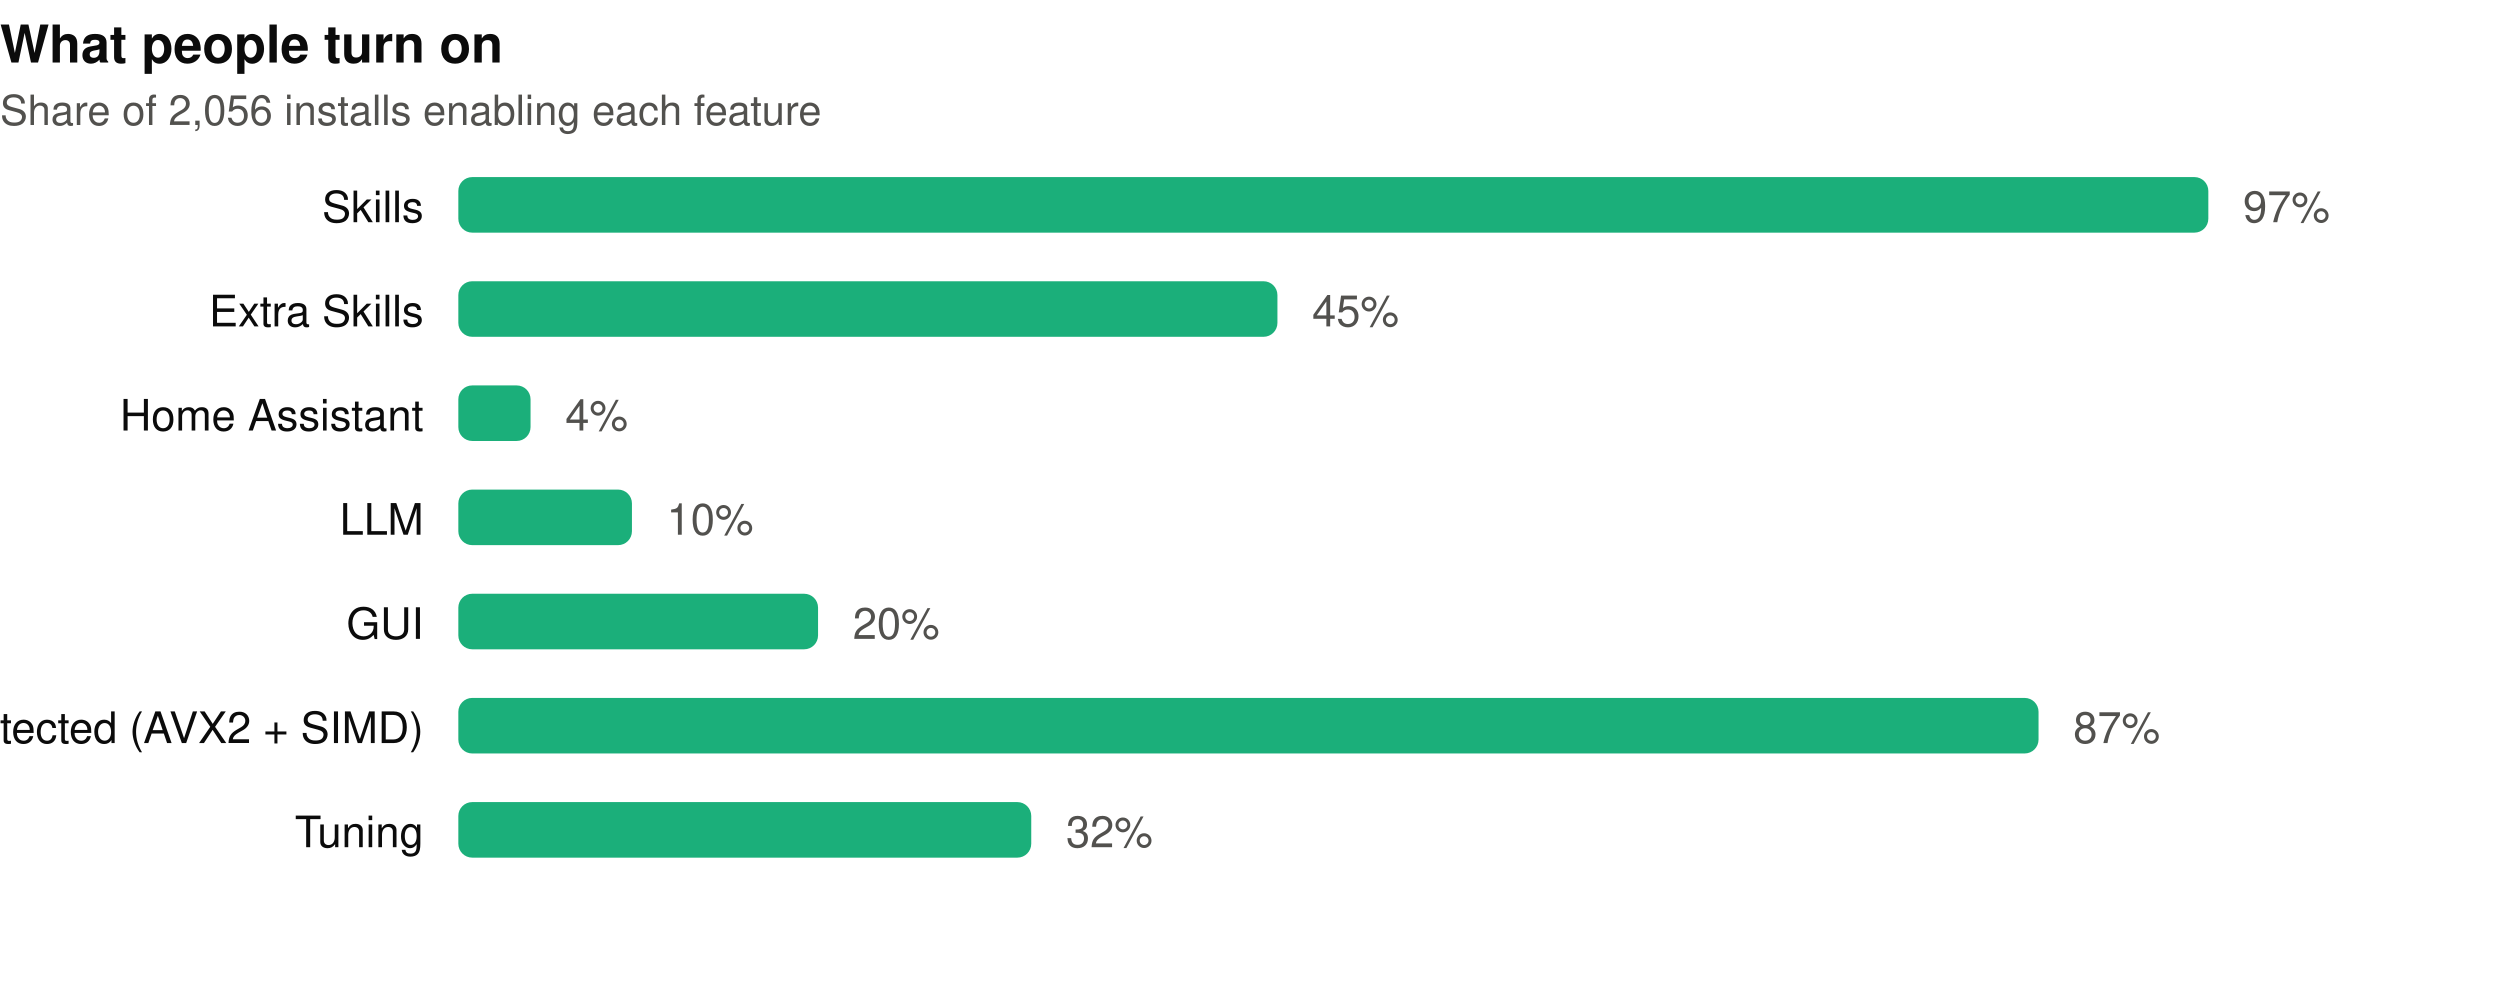
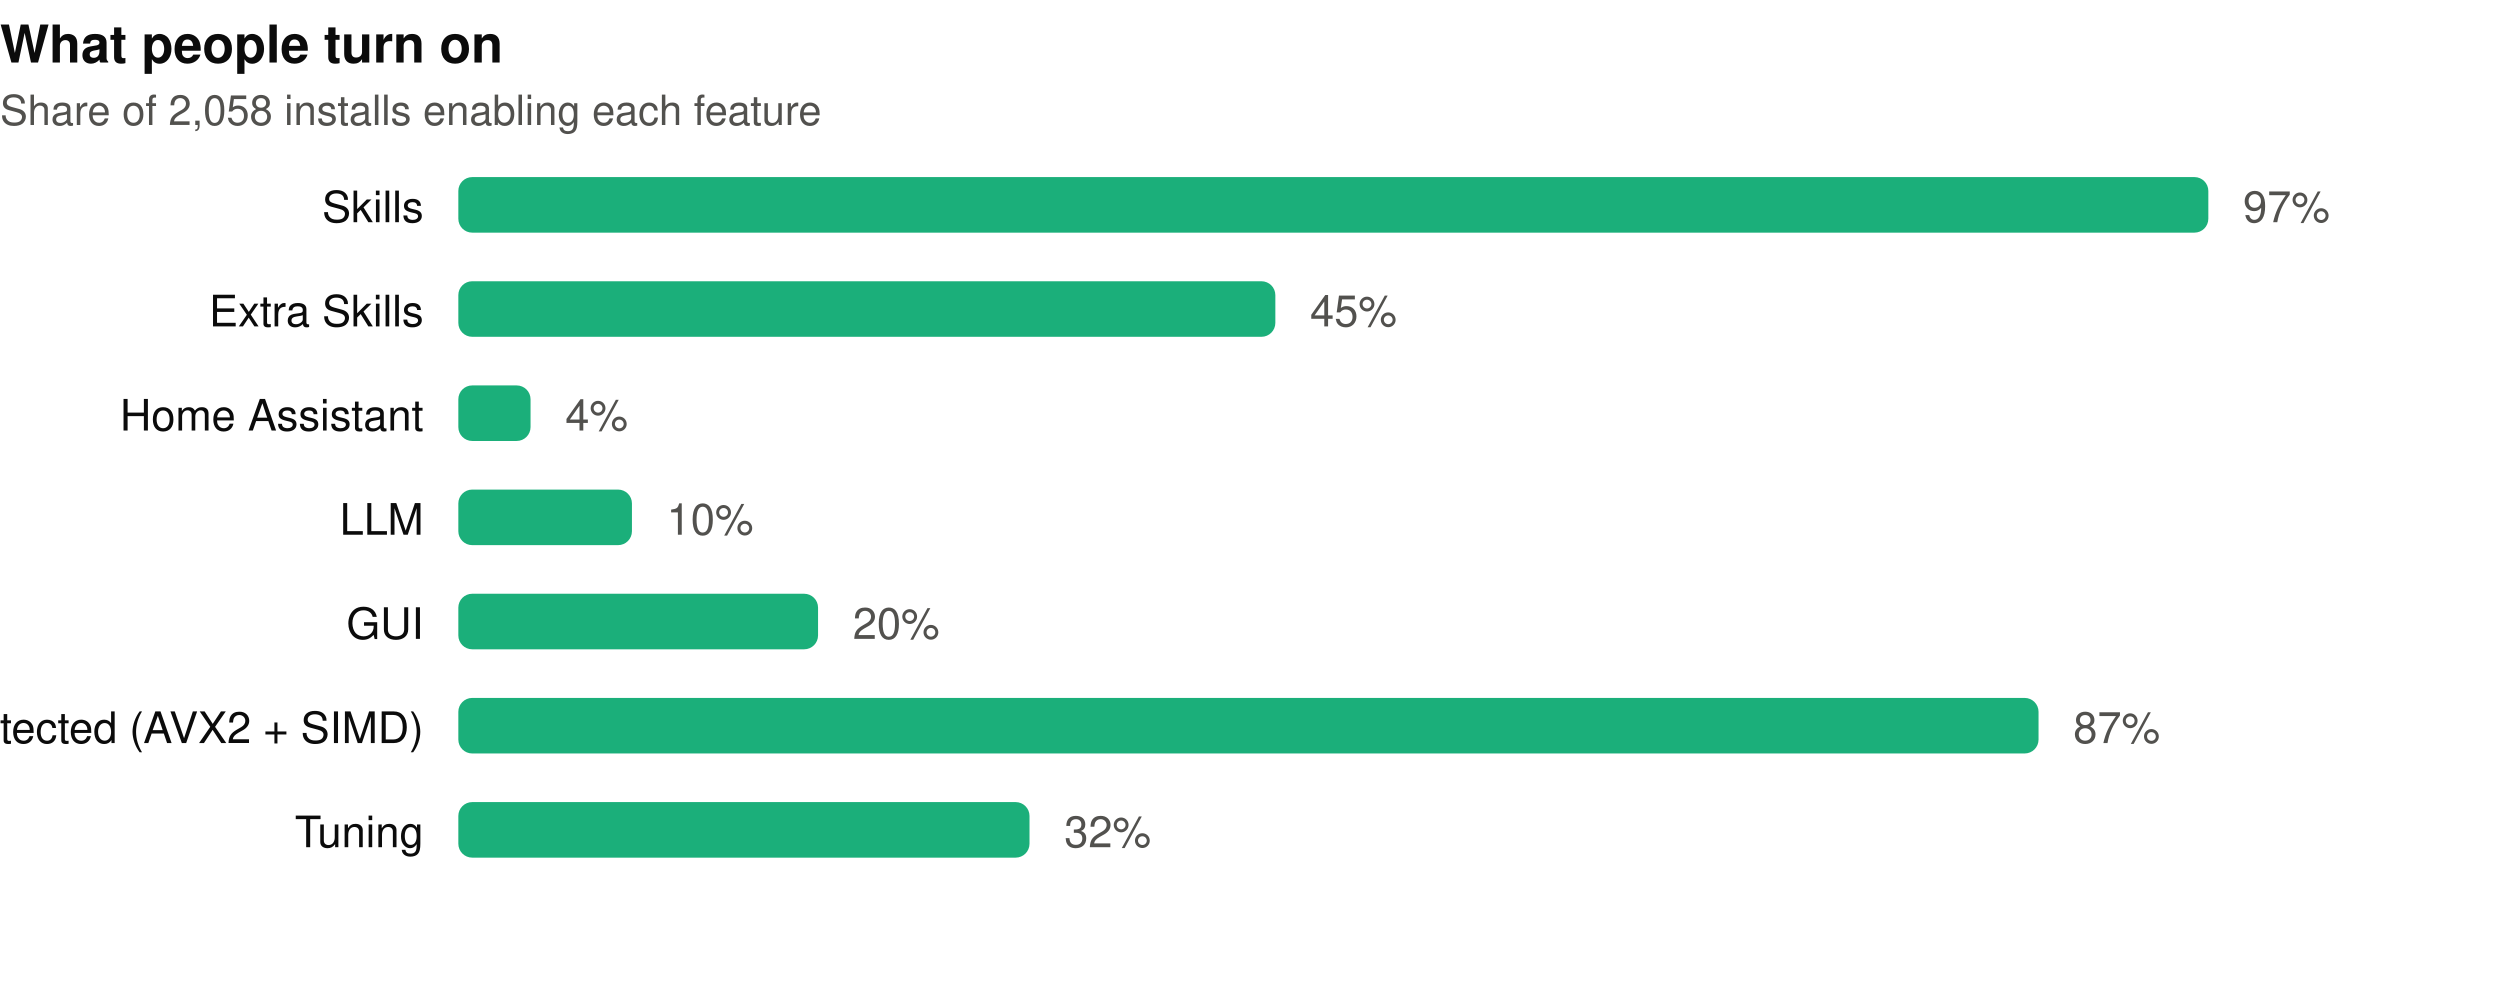
- <svg xmlns="http://www.w3.org/2000/svg" width="720" height="284" viewBox="0 0 720 284" role="img" aria-label="What people turn on. Share of 2,056 installs enabling each feature">
+ <svg xmlns="http://www.w3.org/2000/svg" width="720" height="284" viewBox="0 0 720 284" role="img" aria-label="What people turn on. Share of 2,058 installs enabling each feature">
  <text x="0" y="18" font-family="ui-sans-serif,-apple-system,BlinkMacSystemFont,'Segoe UI',Helvetica,Arial,sans-serif" font-size="15" font-weight="600" fill="#0b0b0b">What people turn on</text>
-   <text x="0" y="36" font-family="ui-sans-serif,-apple-system,BlinkMacSystemFont,'Segoe UI',Helvetica,Arial,sans-serif" font-size="12" fill="#52514e">Share of 2,056 installs enabling each feature</text>
+   <text x="0" y="36" font-family="ui-sans-serif,-apple-system,BlinkMacSystemFont,'Segoe UI',Helvetica,Arial,sans-serif" font-size="12" fill="#52514e">Share of 2,058 installs enabling each feature</text>
  <text x="122" y="64.0" text-anchor="end" font-family="ui-sans-serif,-apple-system,BlinkMacSystemFont,'Segoe UI',Helvetica,Arial,sans-serif" font-size="12.5" fill="#0b0b0b">Skills</text>
  <rect x="132" y="51.0" width="504.0" height="16" rx="4" fill="#1baf7a" />
  <text x="646.0" y="64.0" font-family="ui-sans-serif,-apple-system,BlinkMacSystemFont,'Segoe UI',Helvetica,Arial,sans-serif" font-size="12.5" fill="#52514e">97%</text>
  <text x="122" y="94.0" text-anchor="end" font-family="ui-sans-serif,-apple-system,BlinkMacSystemFont,'Segoe UI',Helvetica,Arial,sans-serif" font-size="12.5" fill="#0b0b0b">Extra Skills</text>
-   <rect x="132" y="81.0" width="235.9" height="16" rx="4" fill="#1baf7a" />
-   <text x="377.9" y="94.0" font-family="ui-sans-serif,-apple-system,BlinkMacSystemFont,'Segoe UI',Helvetica,Arial,sans-serif" font-size="12.5" fill="#52514e">45%</text>
+   <rect x="132" y="81.0" width="235.3" height="16" rx="4" fill="#1baf7a" />
+   <text x="377.3" y="94.0" font-family="ui-sans-serif,-apple-system,BlinkMacSystemFont,'Segoe UI',Helvetica,Arial,sans-serif" font-size="12.5" fill="#52514e">45%</text>
  <text x="122" y="124.0" text-anchor="end" font-family="ui-sans-serif,-apple-system,BlinkMacSystemFont,'Segoe UI',Helvetica,Arial,sans-serif" font-size="12.5" fill="#0b0b0b">Home Assistant</text>
  <rect x="132" y="111.0" width="20.8" height="16" rx="4" fill="#1baf7a" />
  <text x="162.8" y="124.0" font-family="ui-sans-serif,-apple-system,BlinkMacSystemFont,'Segoe UI',Helvetica,Arial,sans-serif" font-size="12.5" fill="#52514e">4%</text>
  <text x="122" y="154.0" text-anchor="end" font-family="ui-sans-serif,-apple-system,BlinkMacSystemFont,'Segoe UI',Helvetica,Arial,sans-serif" font-size="12.5" fill="#0b0b0b">LLM</text>
  <rect x="132" y="141.0" width="50.0" height="16" rx="4" fill="#1baf7a" />
  <text x="192.0" y="154.0" font-family="ui-sans-serif,-apple-system,BlinkMacSystemFont,'Segoe UI',Helvetica,Arial,sans-serif" font-size="12.5" fill="#52514e">10%</text>
  <text x="122" y="184.0" text-anchor="end" font-family="ui-sans-serif,-apple-system,BlinkMacSystemFont,'Segoe UI',Helvetica,Arial,sans-serif" font-size="12.5" fill="#0b0b0b">GUI</text>
  <rect x="132" y="171.0" width="103.6" height="16" rx="4" fill="#1baf7a" />
  <text x="245.6" y="184.0" font-family="ui-sans-serif,-apple-system,BlinkMacSystemFont,'Segoe UI',Helvetica,Arial,sans-serif" font-size="12.5" fill="#52514e">20%</text>
  <text x="122" y="214.0" text-anchor="end" font-family="ui-sans-serif,-apple-system,BlinkMacSystemFont,'Segoe UI',Helvetica,Arial,sans-serif" font-size="12.5" fill="#0b0b0b">CPU capability detected (AVX2 + SIMD)</text>
  <rect x="132" y="201.0" width="455.1" height="16" rx="4" fill="#1baf7a" />
  <text x="597.1" y="214.0" font-family="ui-sans-serif,-apple-system,BlinkMacSystemFont,'Segoe UI',Helvetica,Arial,sans-serif" font-size="12.5" fill="#52514e">87%</text>
  <text x="122" y="244.0" text-anchor="end" font-family="ui-sans-serif,-apple-system,BlinkMacSystemFont,'Segoe UI',Helvetica,Arial,sans-serif" font-size="12.5" fill="#0b0b0b">Tuning</text>
-   <rect x="132" y="231.0" width="165.0" height="16" rx="4" fill="#1baf7a" />
-   <text x="307.0" y="244.0" font-family="ui-sans-serif,-apple-system,BlinkMacSystemFont,'Segoe UI',Helvetica,Arial,sans-serif" font-size="12.5" fill="#52514e">32%</text>
+   <rect x="132" y="231.0" width="164.5" height="16" rx="4" fill="#1baf7a" />
+   <text x="306.5" y="244.0" font-family="ui-sans-serif,-apple-system,BlinkMacSystemFont,'Segoe UI',Helvetica,Arial,sans-serif" font-size="12.5" fill="#52514e">32%</text>
</svg>
